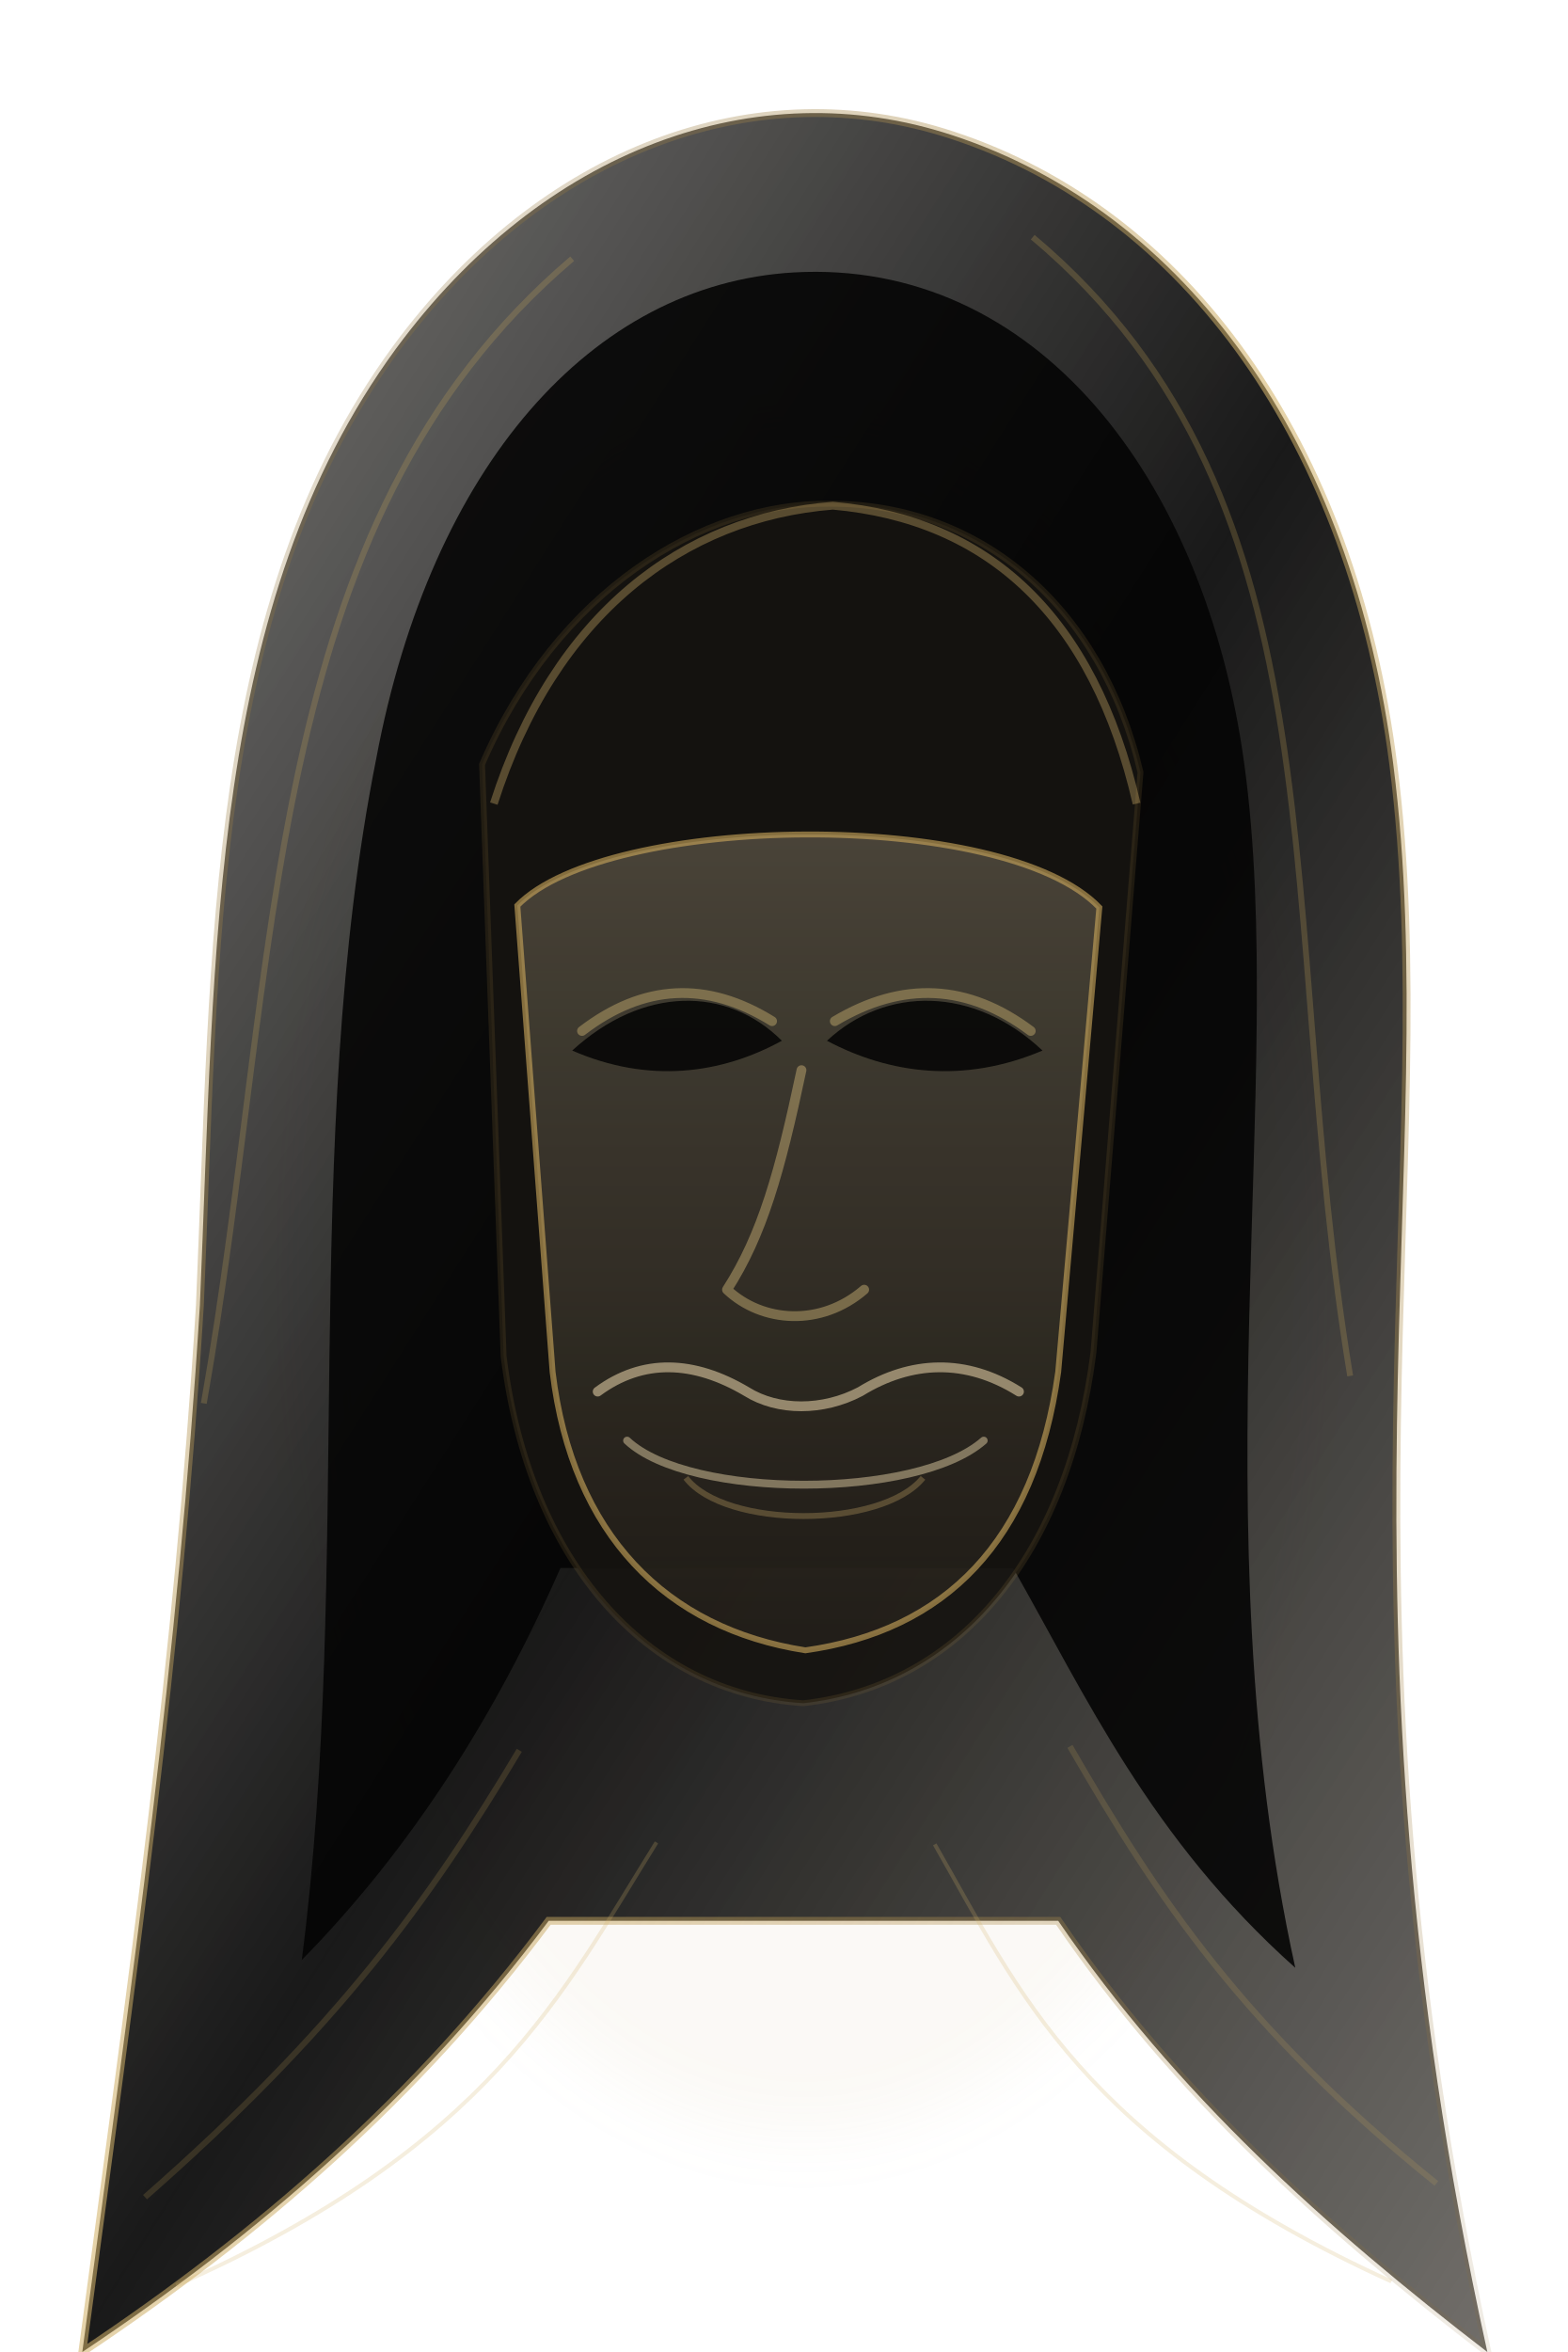
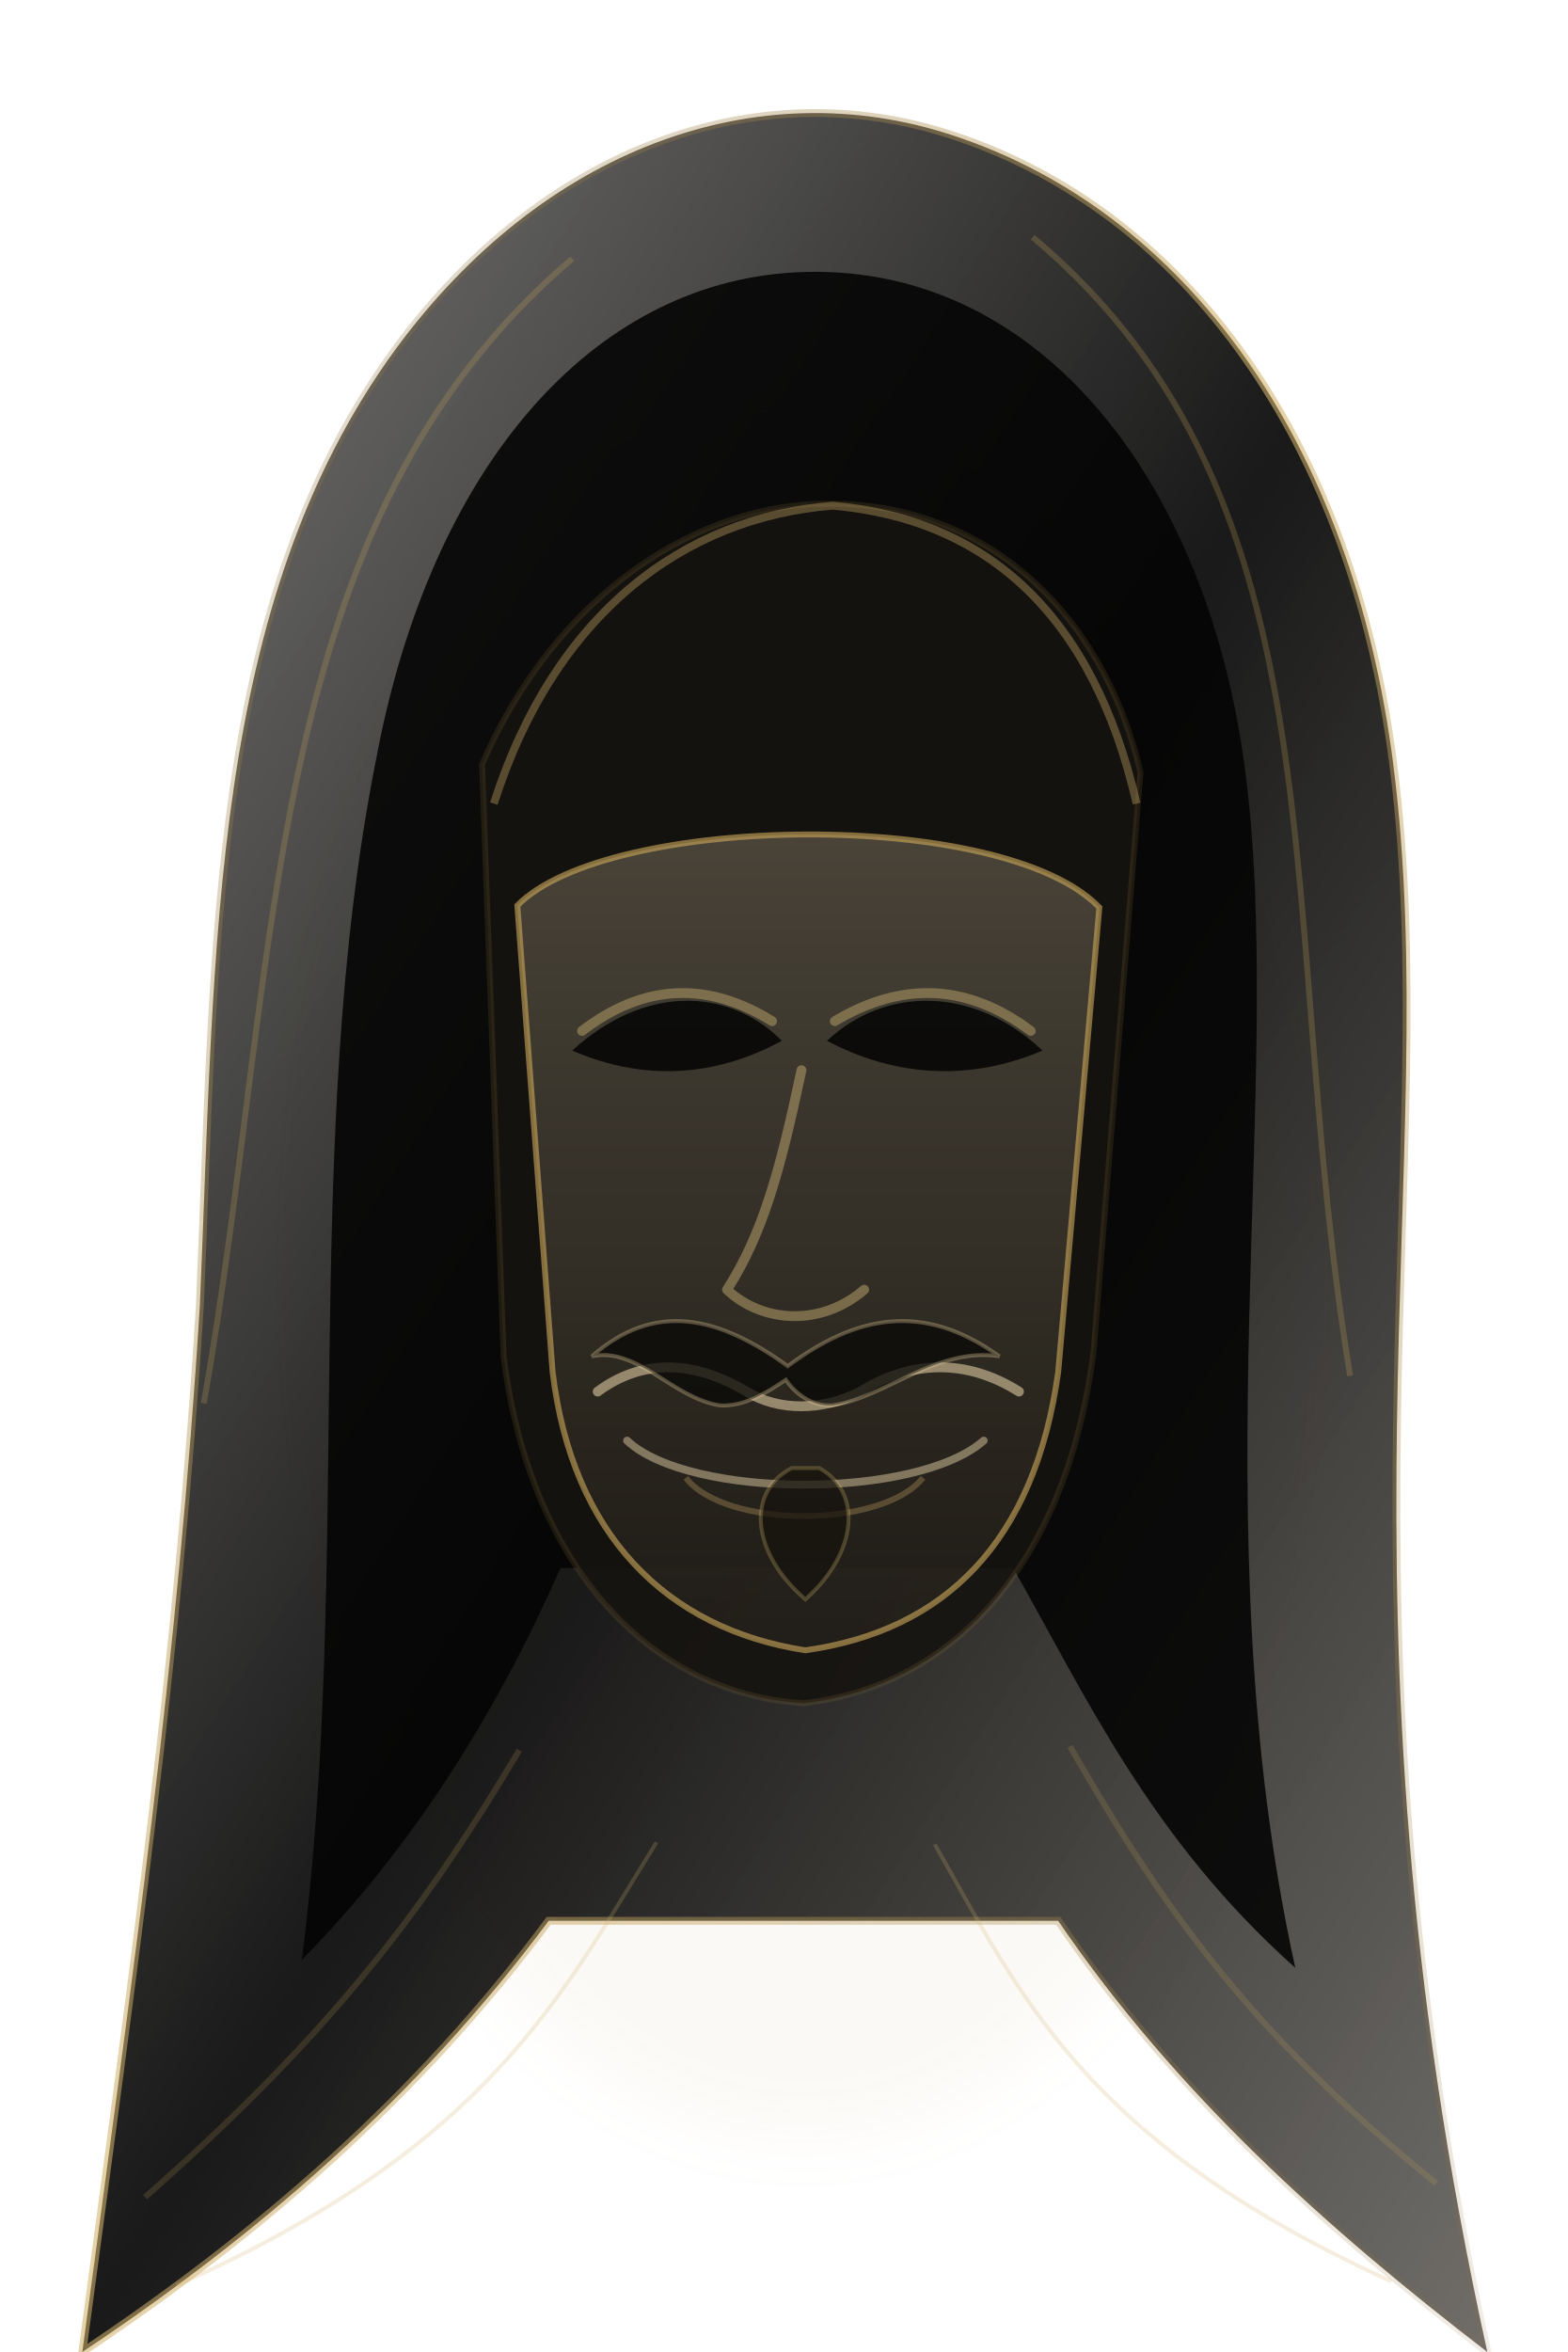
<svg xmlns="http://www.w3.org/2000/svg" viewBox="0 0 800 1200" role="img" aria-label="Tamna silueta muškarca s kapuljačom i stilizovanom Anonymous maskom">
  <defs>
    <linearGradient id="hood" x1="0" y1="0" x2="1" y2="1">
      <stop stop-color="#15130f" stop-opacity=".56" />
      <stop offset=".5" stop-color="#050505" stop-opacity=".92" />
      <stop offset="1" stop-color="#18140d" stop-opacity=".62" />
    </linearGradient>
    <linearGradient id="mask" x1="0" y1="0" x2="0" y2="1">
      <stop stop-color="#d7c9a7" stop-opacity=".27" />
      <stop offset=".55" stop-color="#a99b7d" stop-opacity=".20" />
      <stop offset="1" stop-color="#6e6047" stop-opacity=".12" />
    </linearGradient>
    <linearGradient id="gold" x1="0" y1="0" x2="1" y2="1">
      <stop stop-color="#715626" stop-opacity=".12" />
      <stop offset=".48" stop-color="#d4b46b" stop-opacity=".58" />
      <stop offset="1" stop-color="#8a6a32" stop-opacity=".12" />
    </linearGradient>
    <filter id="soft">
      <feGaussianBlur stdDeviation="16" />
    </filter>
  </defs>
  <ellipse cx="410" cy="650" rx="265" ry="440" fill="#b49352" opacity=".055" filter="url(#soft)" />
  <path d="M42 1200C68 1006 91 845 102 666C110 481 107 308 202 178C277 76 386 36 486 69C605 108 690 225 711 390C737 593 674 814 759 1200C677 1137 600 1068 540 980L280 980C213 1070 132 1140 42 1200Z" fill="url(#hood)" stroke="url(#gold)" stroke-width="4" />
  <path d="M154 1000C180 799 153 583 192 387C220 238 302 145 405 139C528 132 615 243 635 390C657 551 611 777 661 1004C587 938 554 865 517 800L286 800C253 875 210 943 154 1000Z" fill="#030303" opacity=".88" />
  <path d="M246 390C284 302 358 256 424 257C500 257 562 309 582 394L558 690C545 793 490 860 410 869C330 864 270 797 257 692Z" fill="#15130f" opacity=".9" stroke="#9d7c40" stroke-opacity=".18" stroke-width="3" />
  <path d="M264 462C310 415 512 412 561 463L540 700C528 787 482 832 411 842C340 831 292 783 282 700Z" fill="url(#mask)" stroke="#c9a75b" stroke-opacity=".62" stroke-width="3" />
  <path d="M292 536C328 503 371 503 399 531C368 548 331 553 292 536Z" fill="#080807" opacity=".92" />
  <path d="M422 531C452 503 497 503 532 536C492 553 454 548 422 531Z" fill="#080807" opacity=".92" />
  <path d="M297 526Q344 490 394 521M426 521Q478 490 526 526" fill="none" stroke="#d3b775" stroke-opacity=".42" stroke-width="5" stroke-linecap="round" />
  <path d="M409 546C398 598 389 630 371 658C389 675 419 677 441 658" fill="none" stroke="#bca56f" stroke-opacity=".52" stroke-width="5" stroke-linecap="round" stroke-linejoin="round" />
  <path d="M305 710C328 693 354 694 381 710C397 720 420 720 439 710C465 694 493 693 520 710" fill="none" stroke="#d6c49c" stroke-opacity=".62" stroke-width="5" stroke-linecap="round" />
  <path d="M320 735C352 765 468 765 502 735" fill="none" stroke="#d6c49c" stroke-opacity=".52" stroke-width="4" stroke-linecap="round" />
  <path d="M350 754C370 780 450 780 471 754" fill="none" stroke="#8f784d" stroke-opacity=".5" stroke-width="3" />
  <path d="M252 410C283 313 349 264 425 258C504 265 558 314 580 410" fill="none" stroke="#d1b16a" stroke-opacity=".36" stroke-width="4" />
  <path d="M104 716C144 490 132 268 292 132M689 702C650 466 689 257 527 121" fill="none" stroke="#c9a75b" stroke-opacity=".24" stroke-width="3" />
  <path d="M74 1121C172 1035 219 970 265 893M733 1114C635 1035 591 969 546 891" fill="none" stroke="#c9a75b" stroke-opacity=".18" stroke-width="3" />
  <path d="M90 1166C250 1095 287 1017 335 940M710 1164C552 1092 520 1016 477 941" fill="none" stroke="#d4b46b" stroke-opacity=".22" stroke-width="2" />
+   <path d="M302 692C334 664 366 671 402 697C437 671 471 664 510 692C478 687 452 713 425 717C414 718 405 710 401 704C392 710 380 718 367 717C343 713 325 687 302 692Z" fill="#090807" fill-opacity=".76" stroke="#e0ca98" stroke-opacity=".34" stroke-width="2" />
+   <path d="M404 749C381 761 383 792 411 816C438 792 440 761 418 749Z" fill="#15120d" fill-opacity=".72" stroke="#d1b66e" stroke-opacity=".28" stroke-width="2" />
</svg>
